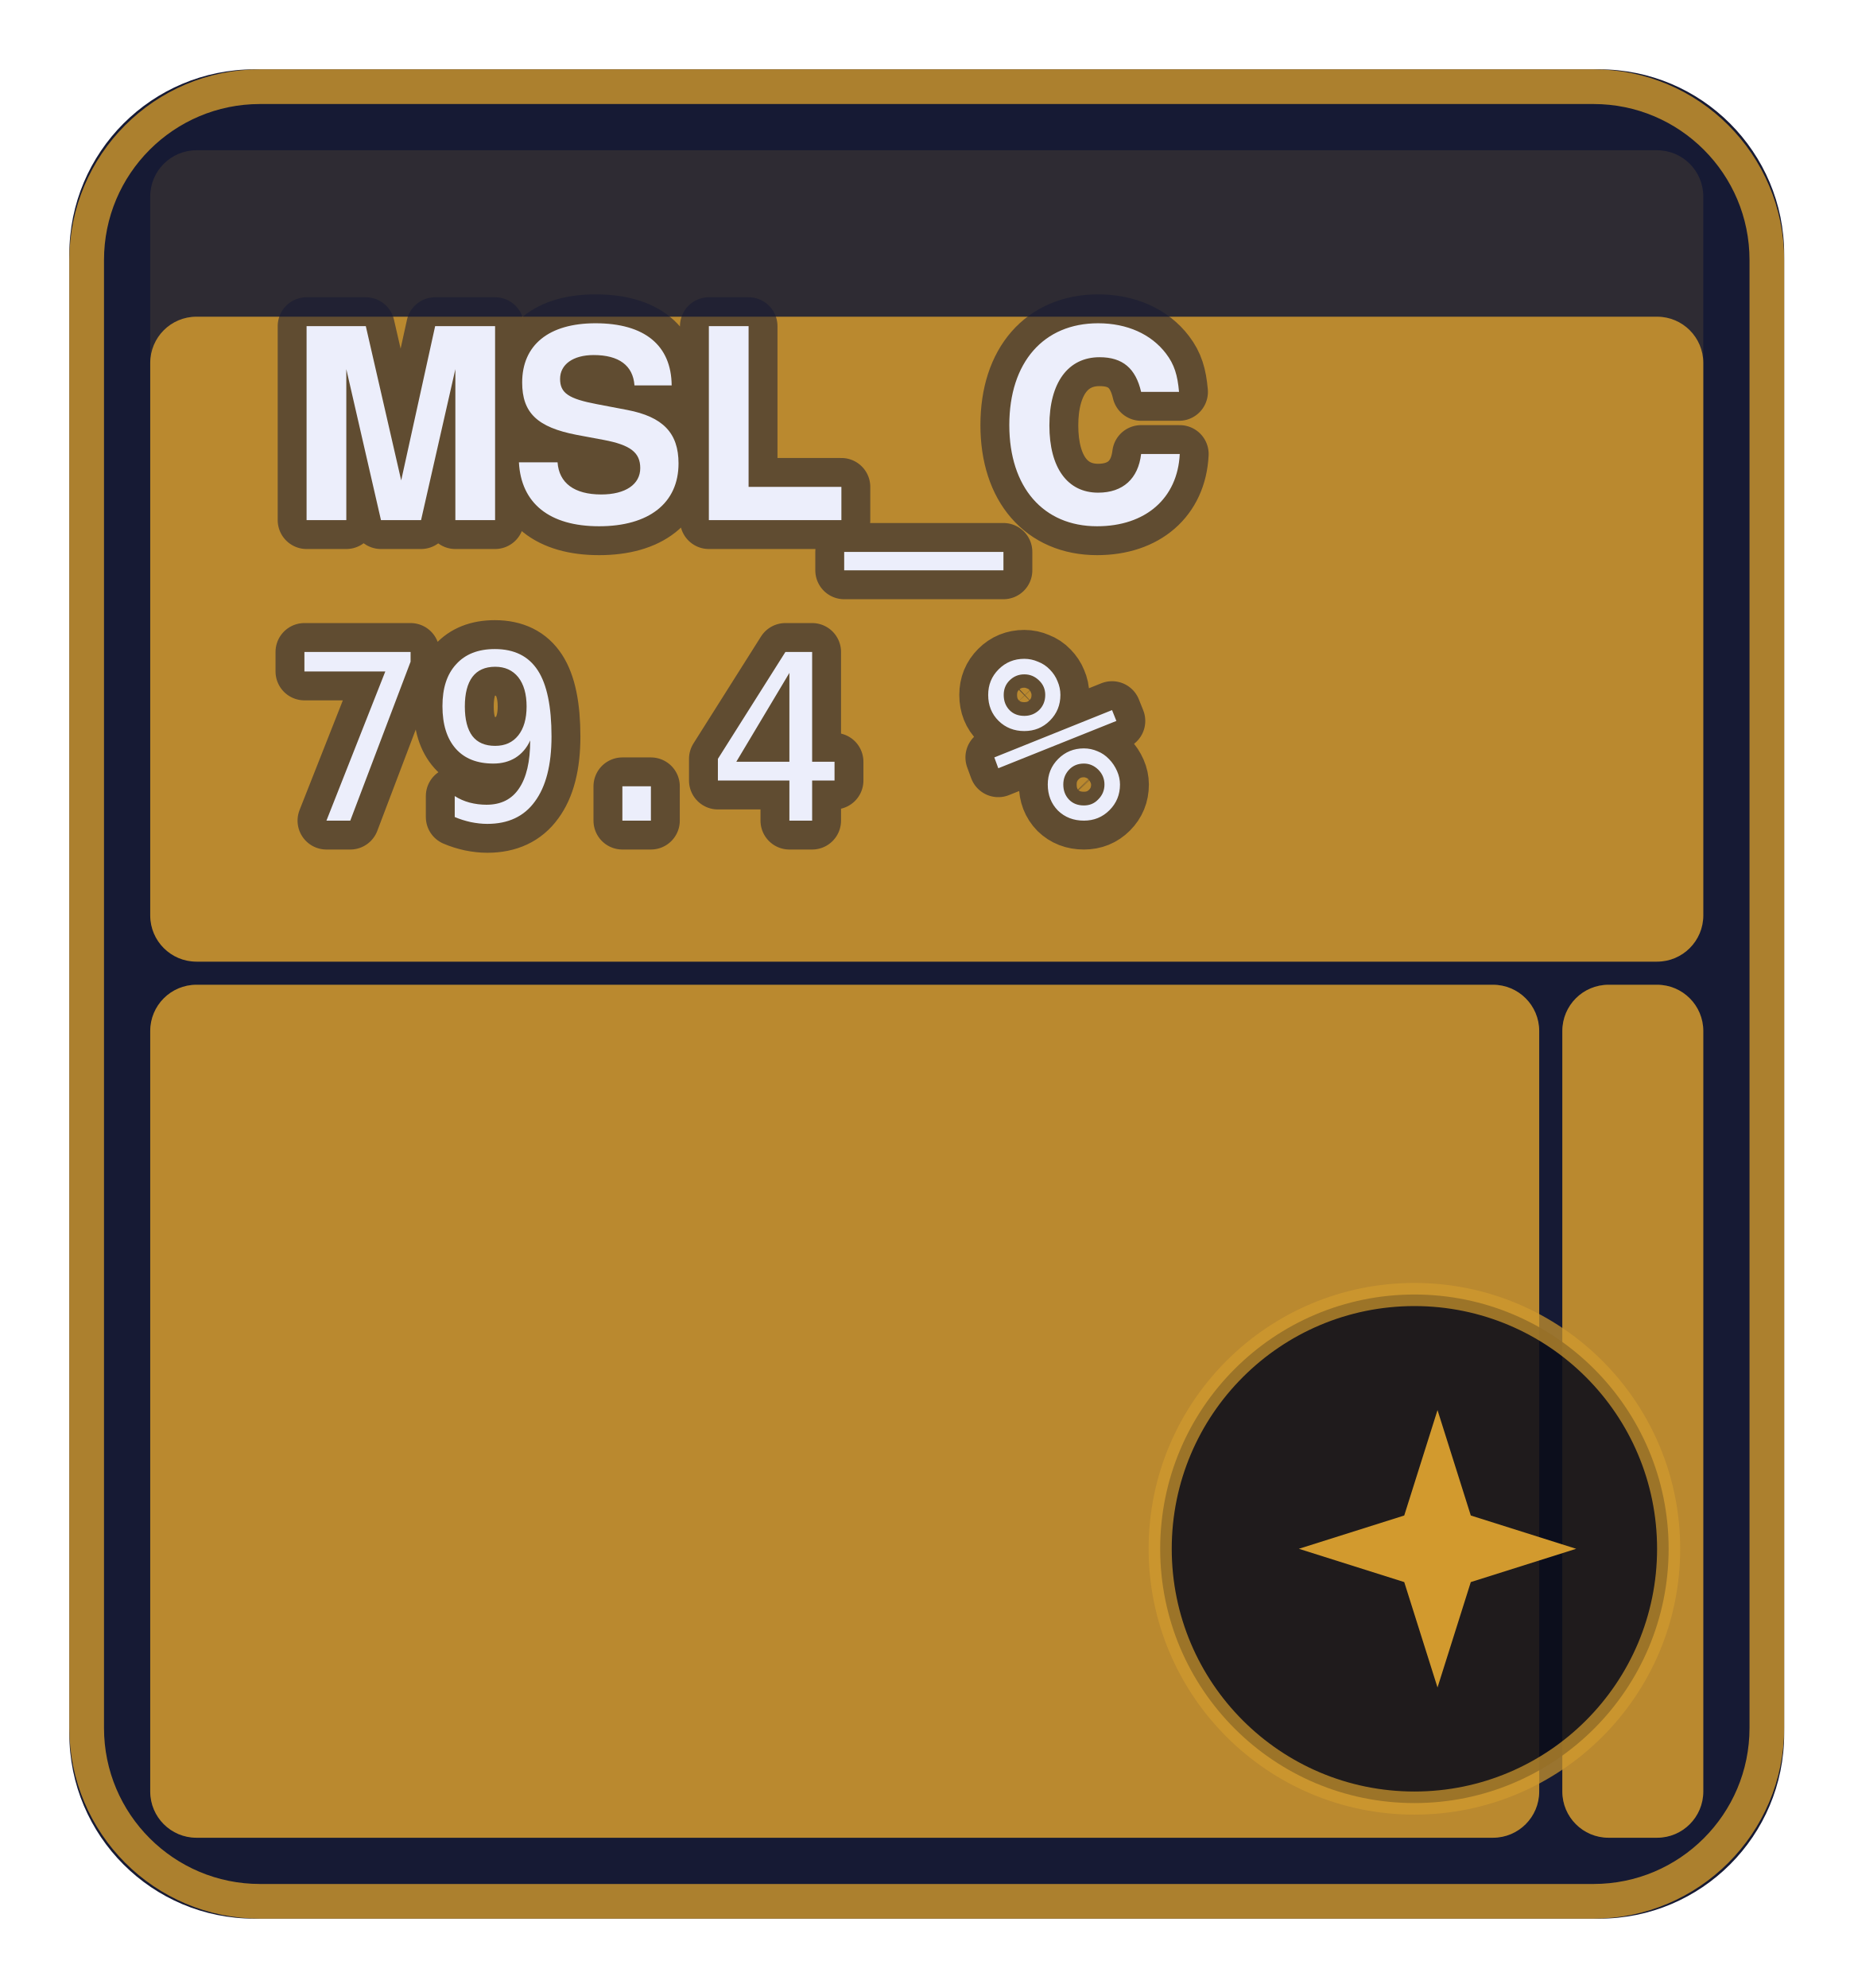
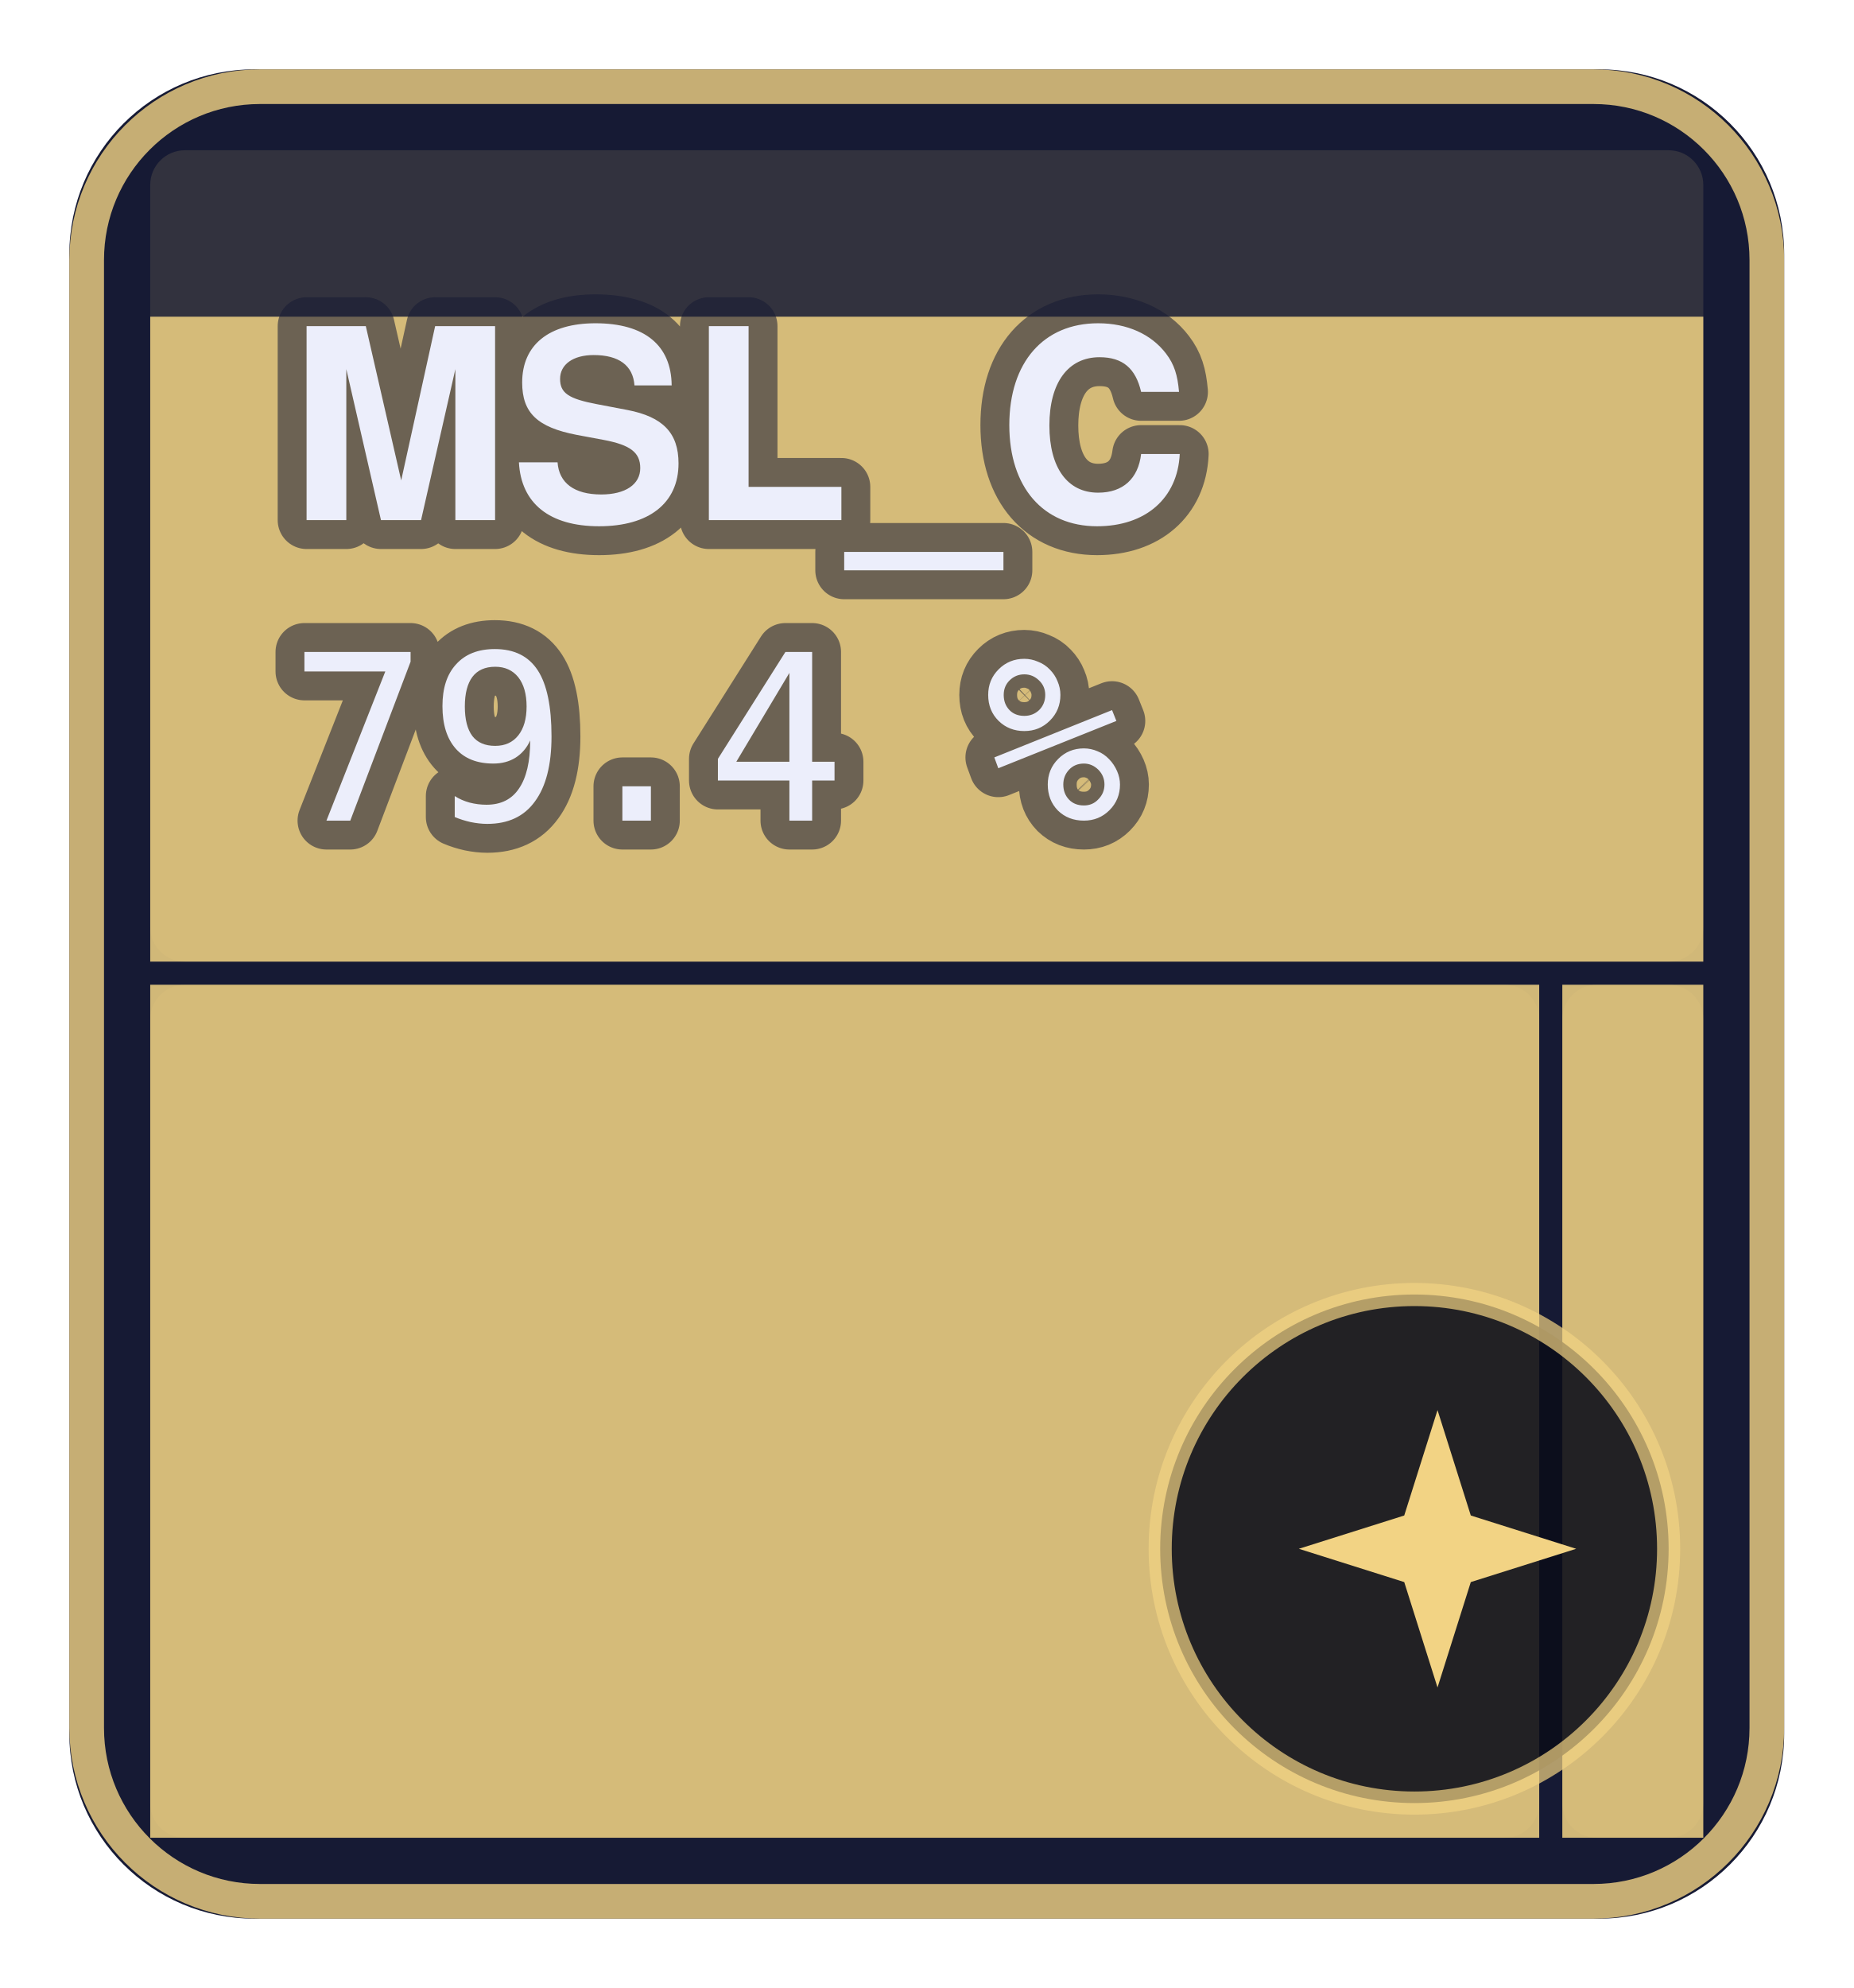
<svg xmlns="http://www.w3.org/2000/svg" width="80.2" height="86" viewBox="0 0 80.2 86" role="img" aria-label="MSL, Runtime, TRK: 90.0 % of 72,512 bytes of code matched, 281 of 284 functions">
  <style>text { font-family: -apple-system, BlinkMacSystemFont, 'Segoe UI', Helvetica, Arial, sans-serif; } .mono { font-family: ui-monospace, SFMono-Regular, 'SF Mono', Menlo, Consolas, monospace; } text { paint-order: stroke; stroke: #161a34; stroke-opacity: 0.55; stroke-width: 2.5px; stroke-linejoin: round; } .rise { transform-box: fill-box; transform-origin: 50% 100%; animation: rise 1.6s cubic-bezier(.2,.8,.2,1) .2s both; } @keyframes rise { from { transform: scaleY(0); } } @media (prefers-reduced-motion: reduce) { * { animation: none !important; } }</style>
  <rect x="3" y="3" width="74.2" height="80" rx="8" fill="#161a34" />
-   <rect x="6.5" y="6.5" width="67.2" height="35.1" rx="2" fill="#d29a2e" fill-opacity="0.13" />
-   <rect class="rise" x="6.5" y="13.7" width="67.2" height="27.9" rx="2" fill="#d29a2e" fill-opacity="0.85" />
-   <rect x="6.5" y="42.6" width="60.1" height="36.9" rx="2" fill="#d29a2e" fill-opacity="0.13" />
-   <rect class="rise" x="6.5" y="42.6" width="60.1" height="36.9" rx="2" fill="#d29a2e" fill-opacity="0.85" />
-   <rect x="67.6" y="42.6" width="6.1" height="36.9" rx="2" fill="#d29a2e" fill-opacity="0.13" />
-   <rect class="rise" x="67.6" y="42.6" width="6.1" height="36.9" rx="2" fill="#d29a2e" fill-opacity="0.85" />
-   <rect x="3.75" y="3.75" width="72.7" height="78.5" rx="7.5" fill="none" stroke="#d29a2e" stroke-opacity="0.8" stroke-width="1.5" />
+   <rect x="6.5" y="6.5" width="67.2" height="35.1" rx="1.5" fill="#f2d384" fill-opacity="0.13" />
+   <rect class="rise" x="6.5" y="13.7" width="67.2" height="27.9" fill="#f2d384" fill-opacity="0.85" />
+   <rect x="6.5" y="42.6" width="60.1" height="36.9" rx="1.5" fill="#f2d384" fill-opacity="0.13" />
+   <rect class="rise" x="6.5" y="42.6" width="60.1" height="36.9" fill="#f2d384" fill-opacity="0.85" />
+   <rect x="67.6" y="42.6" width="6.1" height="36.9" rx="1.5" fill="#f2d384" fill-opacity="0.13" />
+   <rect class="rise" x="67.6" y="42.6" width="6.1" height="36.9" fill="#f2d384" fill-opacity="0.85" />
+   <rect x="3.75" y="3.75" width="72.7" height="78.5" rx="7.5" fill="none" stroke="#f2d384" stroke-opacity="0.8" stroke-width="1.5" />
  <text x="12.5" y="22.5" font-size="11.5" font-weight="600" fill="#eceefb">MSL_C</text>
  <text x="12.5" y="35.5" class="mono" font-size="10" fill="#eceefb">79.4 %</text>
-   <rect x="50.2" y="56" width="22.0" height="22" rx="11" fill="#0b0d1a" fill-opacity="0.88" stroke="#d29a2e" stroke-opacity="0.7" />
-   <g fill="#d29a2e">
+   <rect x="50.2" y="56" width="22.0" height="22" rx="11" fill="#0b0d1a" fill-opacity="0.88" stroke="#f2d384" stroke-opacity="0.7" />
+   <g fill="#f2d384">
    <path d="M62.2 61L63.64 65.56L68.2 67L63.64 68.44L62.2 73L60.76 68.44L56.2 67L60.76 65.56Z" />
  </g>
</svg>
